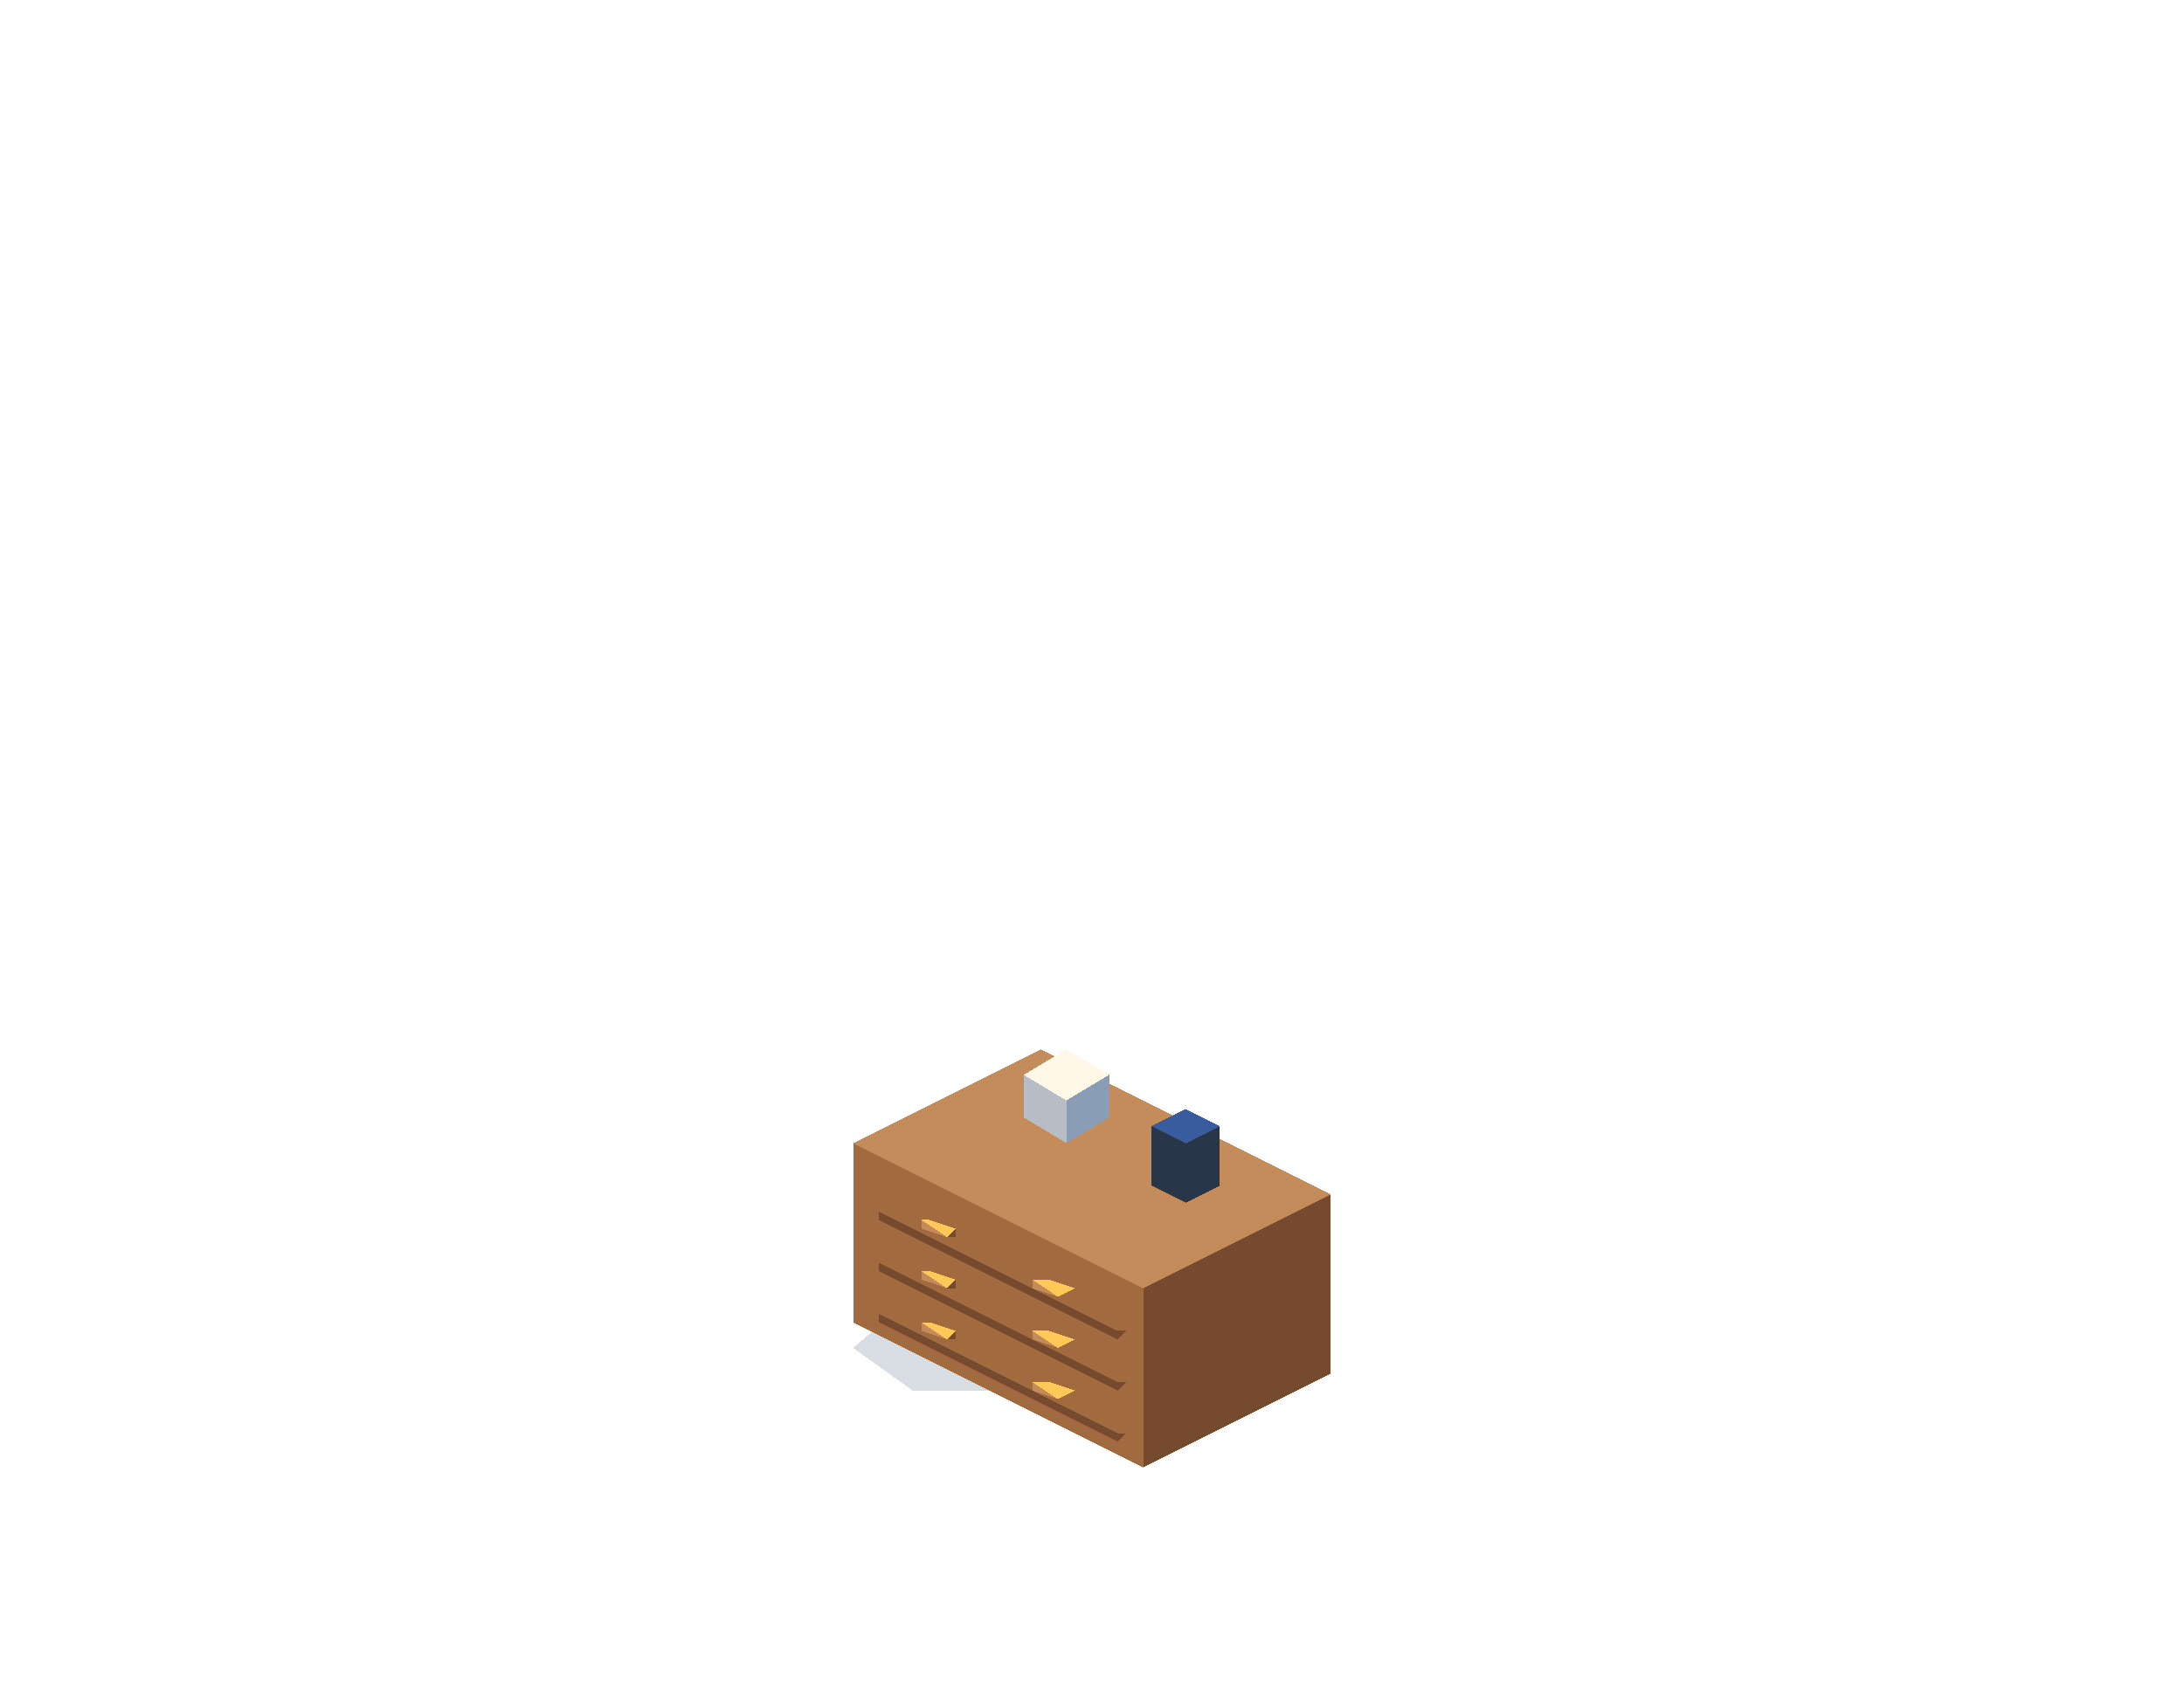
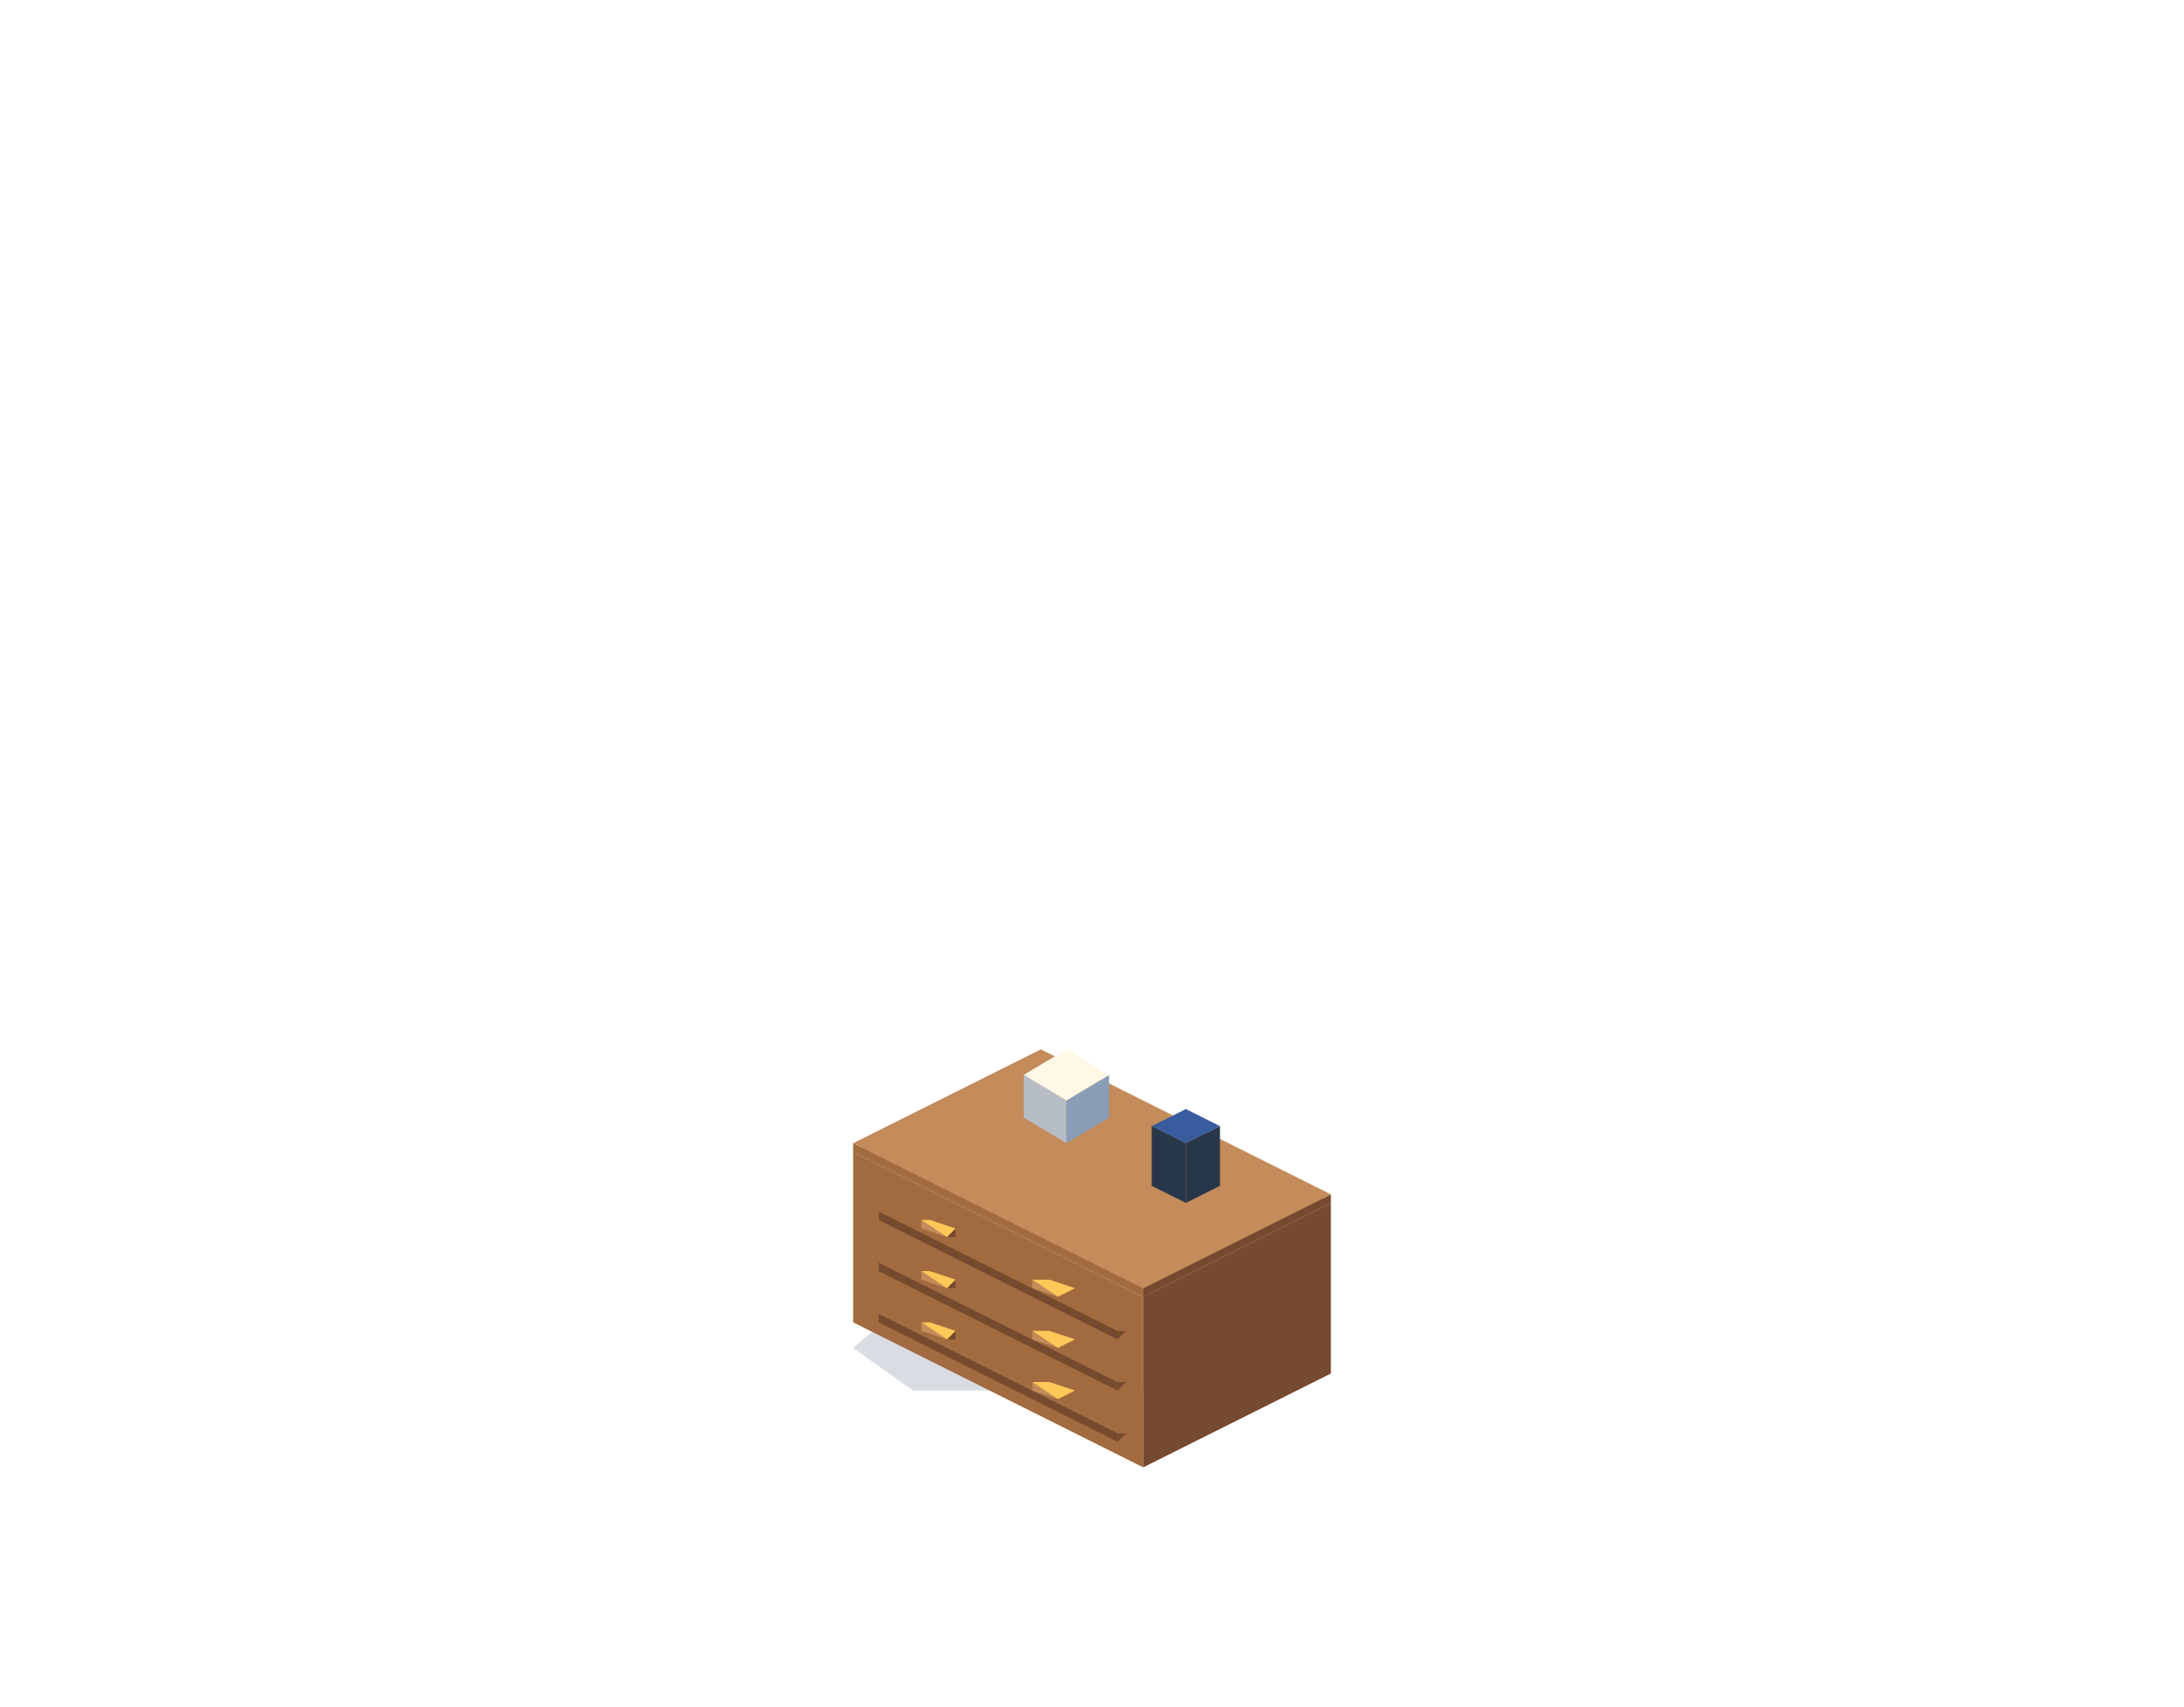
- <svg xmlns="http://www.w3.org/2000/svg" width="256" height="200" viewBox="0 0 256 200" shape-rendering="crispEdges">
+ <svg xmlns="http://www.w3.org/2000/svg" width="256" height="200" viewBox="0 0 256 200" shape-rendering="geometricPrecision">
  <polygon points="100,158 107,152 149,152 156,158 149,163 107,163" fill="#6E829944" />
  <polygon points="100,135 134,152 134,172 100,155" fill="#A26B3F" />
  <polygon points="156,141 134,152 134,172 156,161" fill="#754A2E" />
  <polygon points="122,124 156,141 134,152 100,135" fill="#C38C5A" />
  <polygon points="100,134 134,151 134,152 100,135" fill="#A26B3F" />
  <polygon points="156,140 134,151 134,152 156,141" fill="#754A2E" />
  <polygon points="122,123 156,140 134,151 100,134" fill="#C38C5A" />
  <polygon points="103,154 131,168 131,169 103,155" fill="#754A2E" />
  <polygon points="132,168 131,168 131,169 132,168" fill="#754A2E" />
  <polygon points="104,154 132,168 131,168 103,154" fill="#A26B3F" />
  <polygon points="108,155 111,157 111,157 108,156" fill="#C38C5A" />
  <polygon points="112,156 111,157 111,157 112,157" fill="#754A2E" />
  <polygon points="109,155 112,156 111,157 108,155" fill="#FFC857" />
  <polygon points="121,162 124,164 124,164 121,163" fill="#C38C5A" />
  <polygon points="126,163 124,164 124,164 126,163" fill="#754A2E" />
  <polygon points="123,162 126,163 124,164 121,162" fill="#FFC857" />
  <polygon points="103,148 131,162 131,163 103,149" fill="#754A2E" />
  <polygon points="132,162 131,162 131,163 132,162" fill="#754A2E" />
  <polygon points="104,148 132,162 131,162 103,148" fill="#A26B3F" />
  <polygon points="108,149 111,151 111,151 108,150" fill="#C38C5A" />
  <polygon points="112,150 111,151 111,151 112,151" fill="#754A2E" />
  <polygon points="109,149 112,150 111,151 108,149" fill="#FFC857" />
  <polygon points="121,156 124,158 124,158 121,157" fill="#C38C5A" />
  <polygon points="126,157 124,158 124,158 126,157" fill="#754A2E" />
  <polygon points="123,156 126,157 124,158 121,156" fill="#FFC857" />
  <polygon points="103,142 131,156 131,157 103,143" fill="#754A2E" />
  <polygon points="132,156 131,156 131,157 132,156" fill="#754A2E" />
  <polygon points="104,142 132,156 131,156 103,142" fill="#A26B3F" />
  <polygon points="108,143 111,145 111,145 108,144" fill="#C38C5A" />
  <polygon points="112,144 111,145 111,145 112,145" fill="#754A2E" />
  <polygon points="109,143 112,144 111,145 108,143" fill="#FFC857" />
  <polygon points="121,150 124,152 124,152 121,151" fill="#C38C5A" />
  <polygon points="126,151 124,152 124,152 126,151" fill="#754A2E" />
  <polygon points="123,150 126,151 124,152 121,150" fill="#FFC857" />
  <polygon points="120,126 125,129 125,134 120,131" fill="#B7BDC7" />
  <polygon points="130,126 125,129 125,134 130,131" fill="#8A9DB7" />
  <polygon points="125,123 130,126 125,129 120,126" fill="#FFF8E6" />
  <polygon points="135,132 139,134 139,141 135,139" fill="#28364A" />
  <polygon points="143,132 139,134 139,141 143,139" fill="#28364A" />
  <polygon points="139,130 143,132 139,134 135,132" fill="#385C9E" />
</svg>
